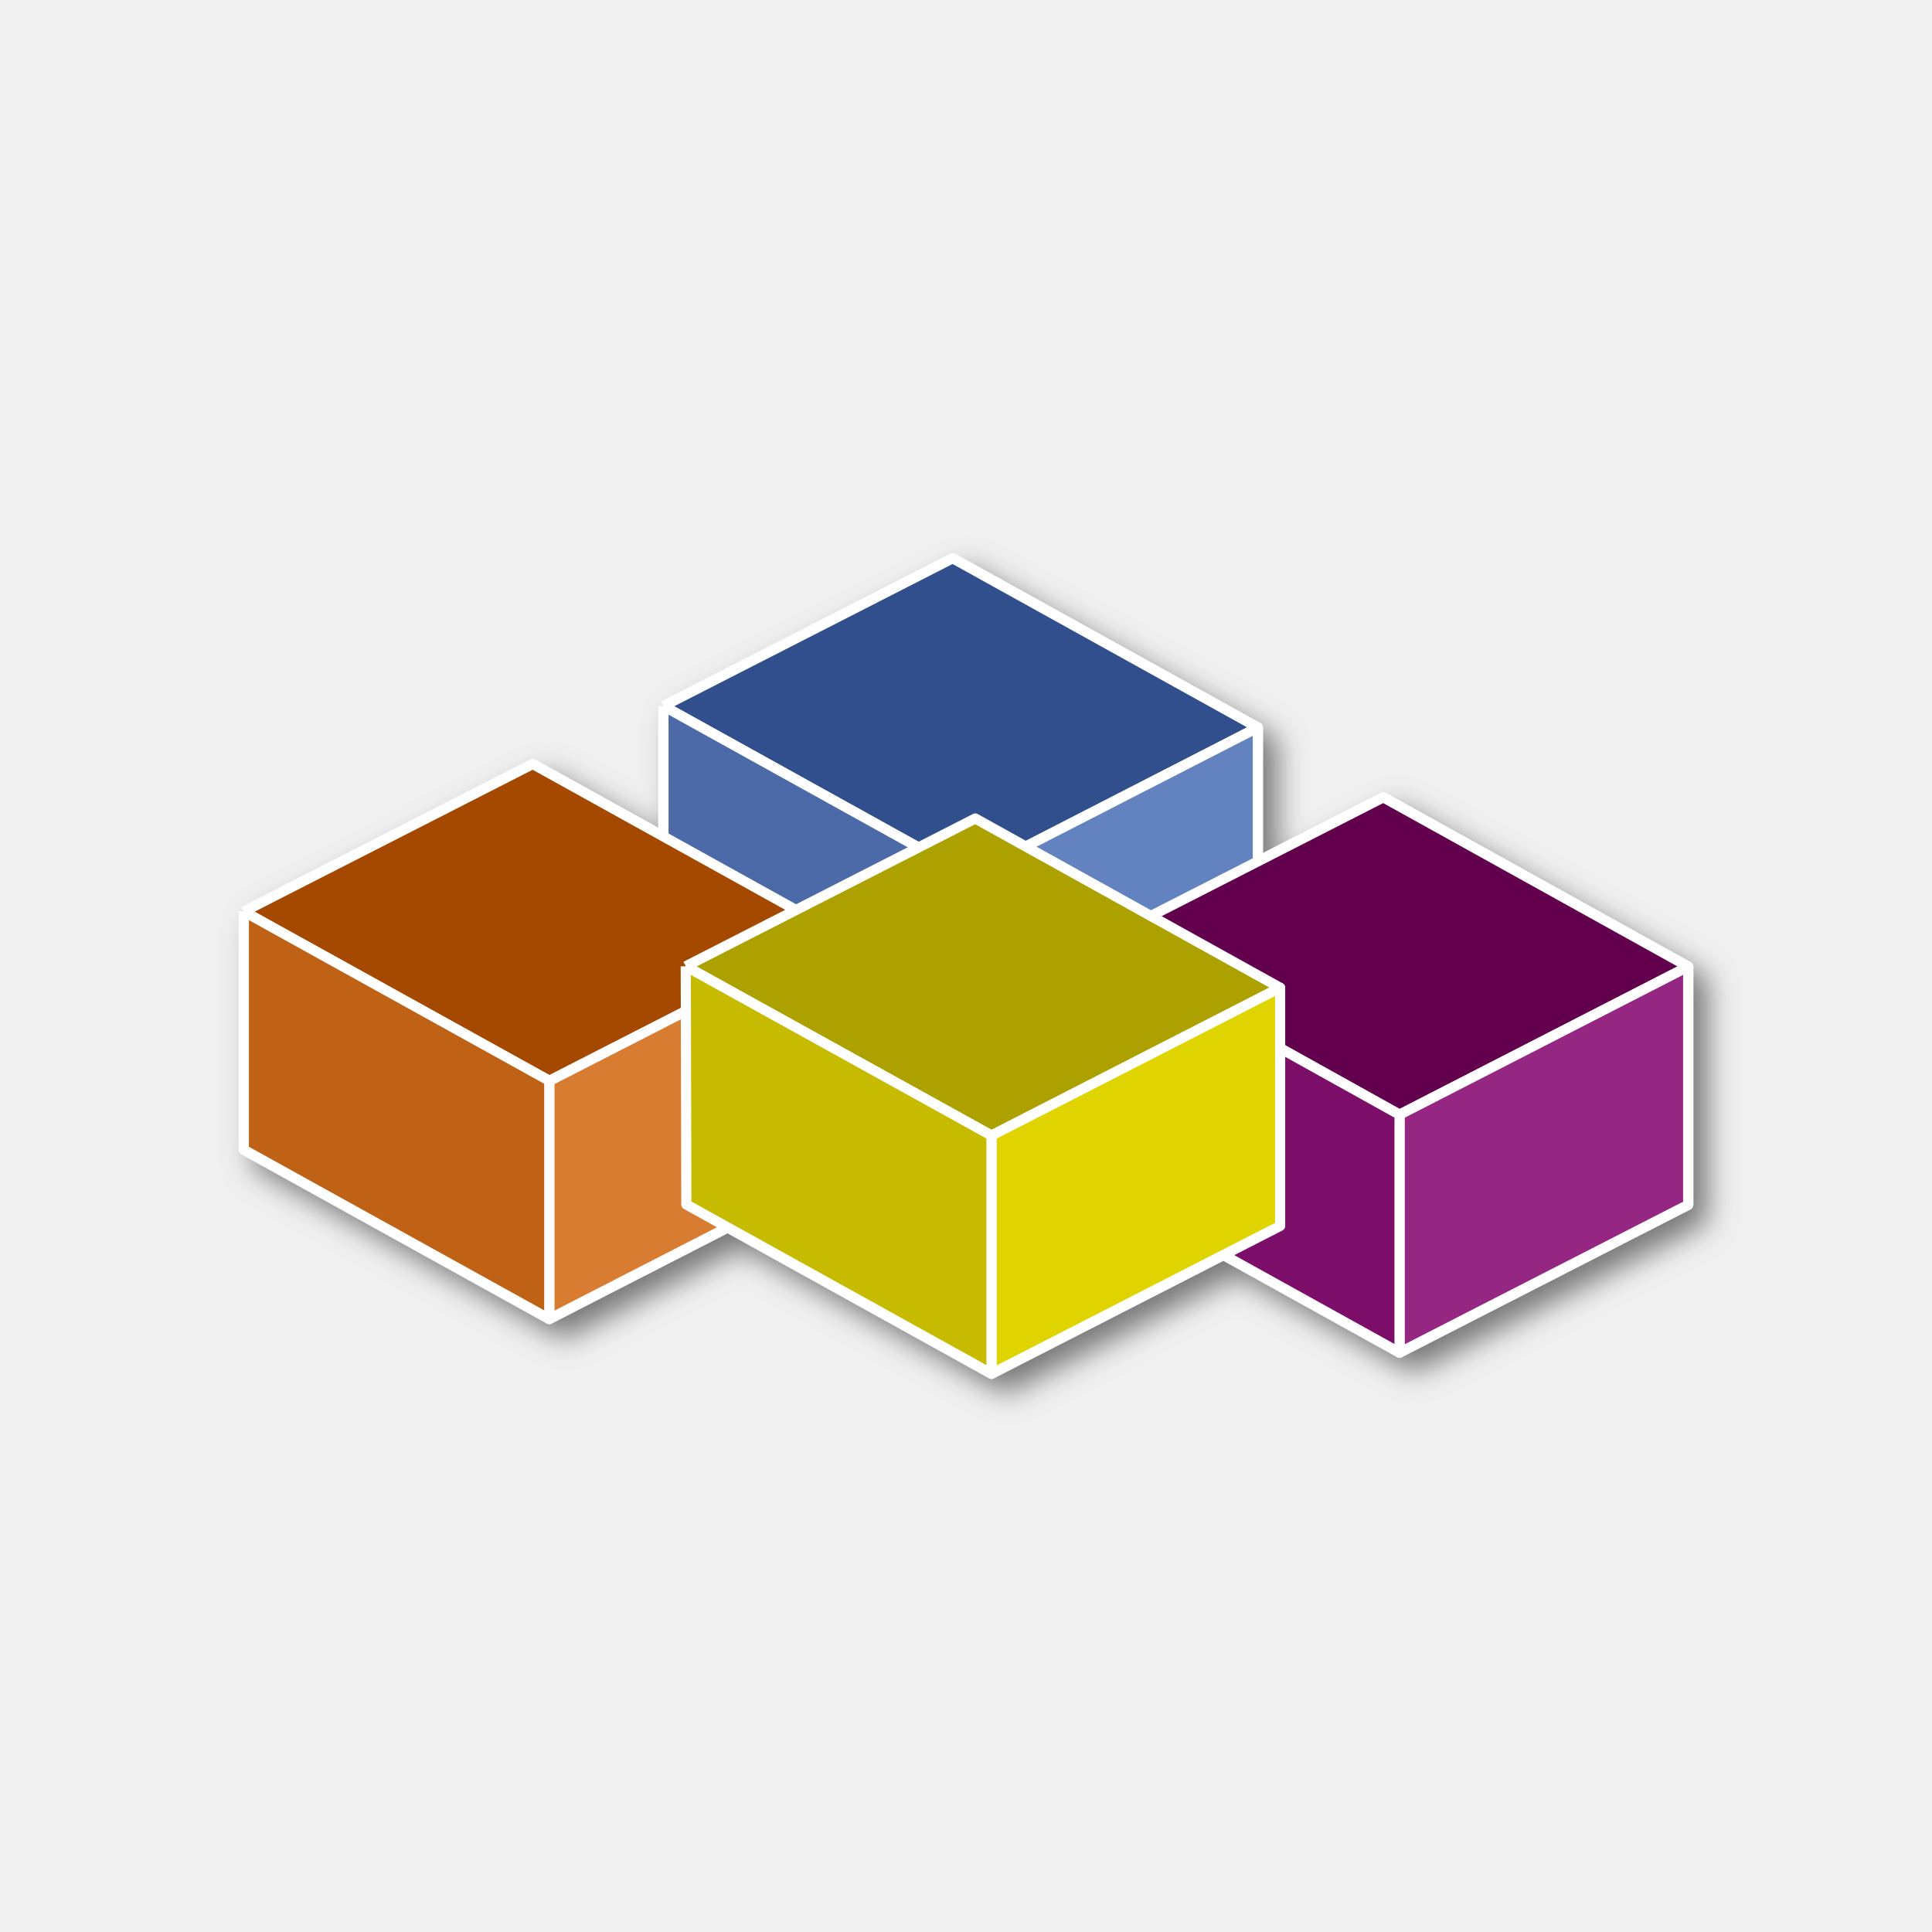
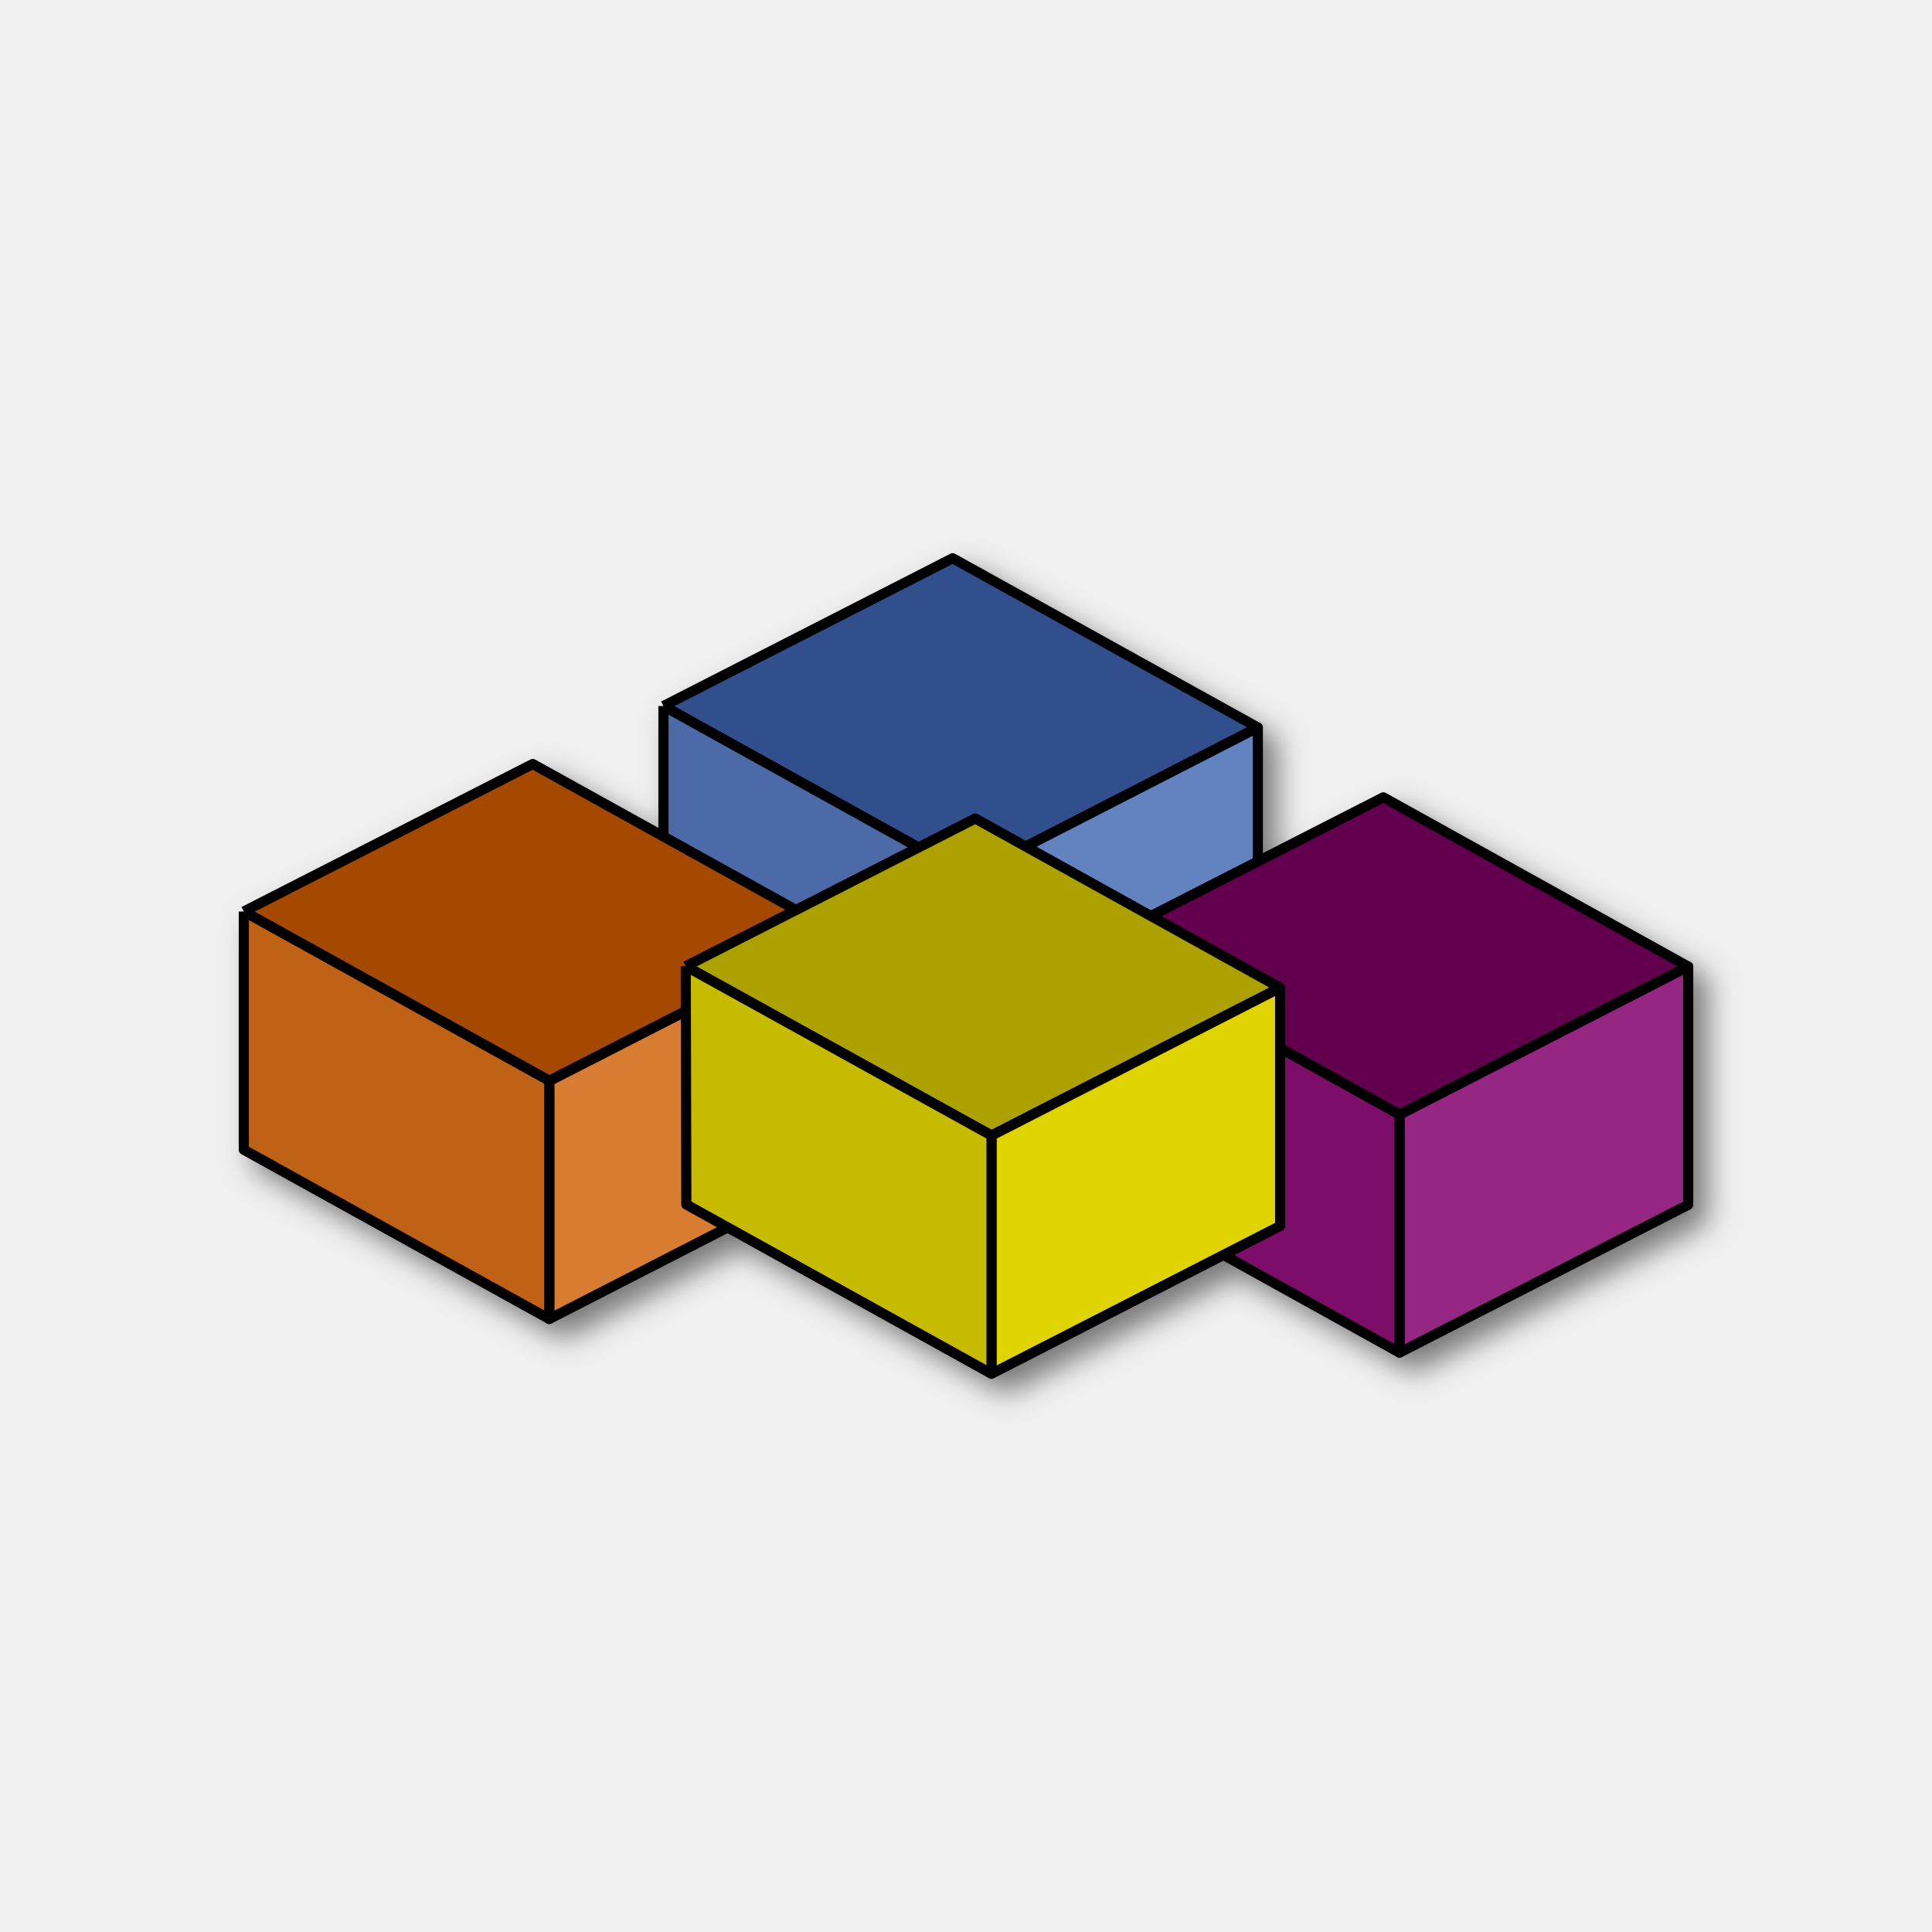
<svg xmlns="http://www.w3.org/2000/svg" viewBox="0 0 100 100" width="100" height="100">
  <filter id="f">
    <feDropShadow dx=".5" dy=".5" stdDeviation=".5" flood-opacity=".5" />
  </filter>
-   <g stroke="#fff" stroke-linejoin="round" stroke-width=".35" filter="url(#f)" transform="translate(-25 -25) scale(1.5)">
+   <g stroke="#000" stroke-linejoin="round" stroke-width=".35" filter="url(#f)" transform="translate(-25 -25) scale(1.5)">
    <path fill="#31508d" d="M 39.56 41.03 L 50.11 46.88 L 60.07 41.77 L 49.54 35.93     L 39.56 41.03" />
    <path fill="#6483c0" d="M 50.11 46.88 L 50.11 55.09 L 60.07 49.99 L 60.07 41.77     L 50.11 46.88" />
    <path fill="#4b6aa7" d="M 39.56 41.03 L 50.11 46.88 L 50.11 55.09 L 39.56 49.25     L 39.56 41.03" />
    <path fill="#62004e" d="M 54.43 49.27 L 64.96 55.13 L 74.92 50.02 L 64.4 44.18     L 54.43 49.27" />
    <path fill="#952781" d="M 64.96 55.13 L 64.96 63.34 L 74.92 58.24 L 74.92 50.02     L 64.96 55.13" />
    <path fill="#7c0e68" d="M 54.43 49.27 L 64.96 55.13 L 64.96 63.34 L 54.43 57.5     L 54.43 49.27" />
    <path fill="#a54800" d="M 25.08 48.12 L 35.62 53.96 L 45.58 48.87 L 35.05 43.03     L 25.08 48.12" />
    <path fill="#d87b30" d="M 35.62 53.97 L 35.62 62.18 L 45.58 57.07 L 45.58 48.87     L 35.62 53.97" />
    <path fill="#bf6217" d="M 25.08 48.12 L 35.62 53.96 L 35.62 62.18 L 25.08 56.34     L 25.08 48.12" />
    <path fill="#ada100" d="M 40.33 50.01 L 50.88 55.85 L 60.84 50.75 L 50.32 44.91     L 40.33 50.01" />
    <path fill="#e0d400" d="M 50.88 55.85 L 50.88 64.07 L 60.84 58.97 L 60.84 50.75     L 50.88 55.85" />
    <path fill="#c7bb00" d="M 40.33 50.01 L 50.88 55.85 L 50.88 64.07 L 40.35 58.23     L 40.33 50.01" />
  </g>
</svg>
